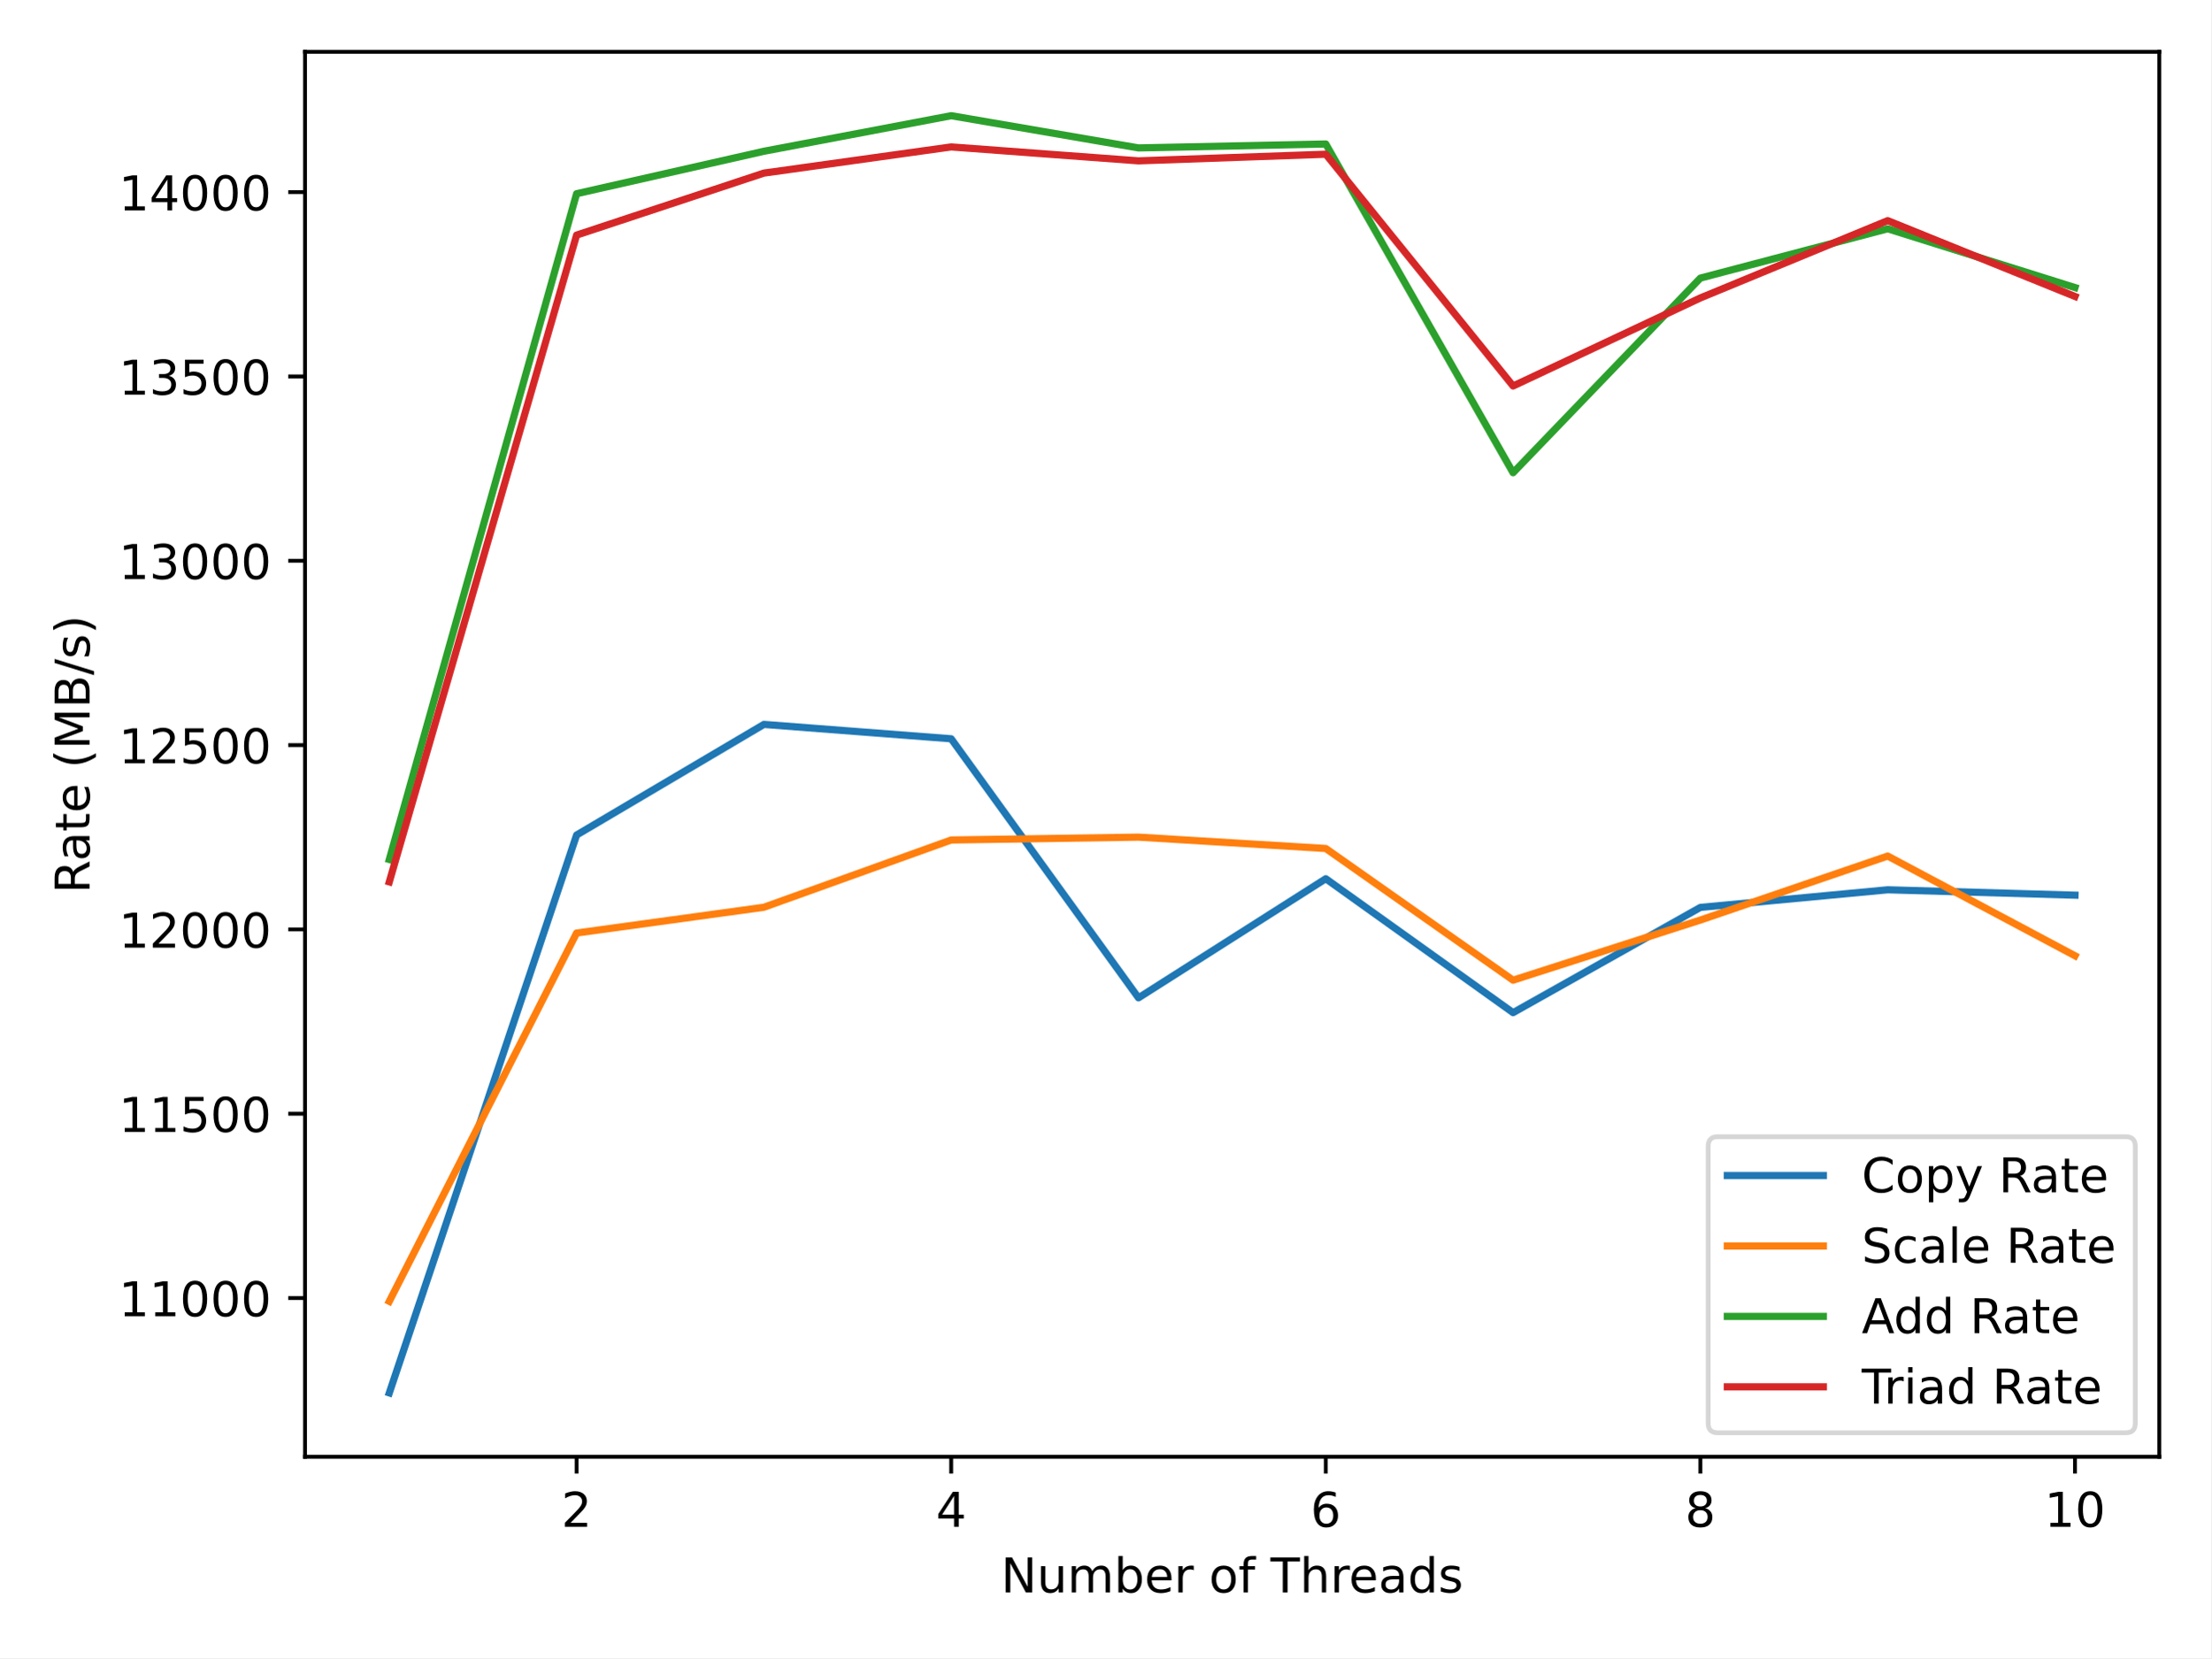
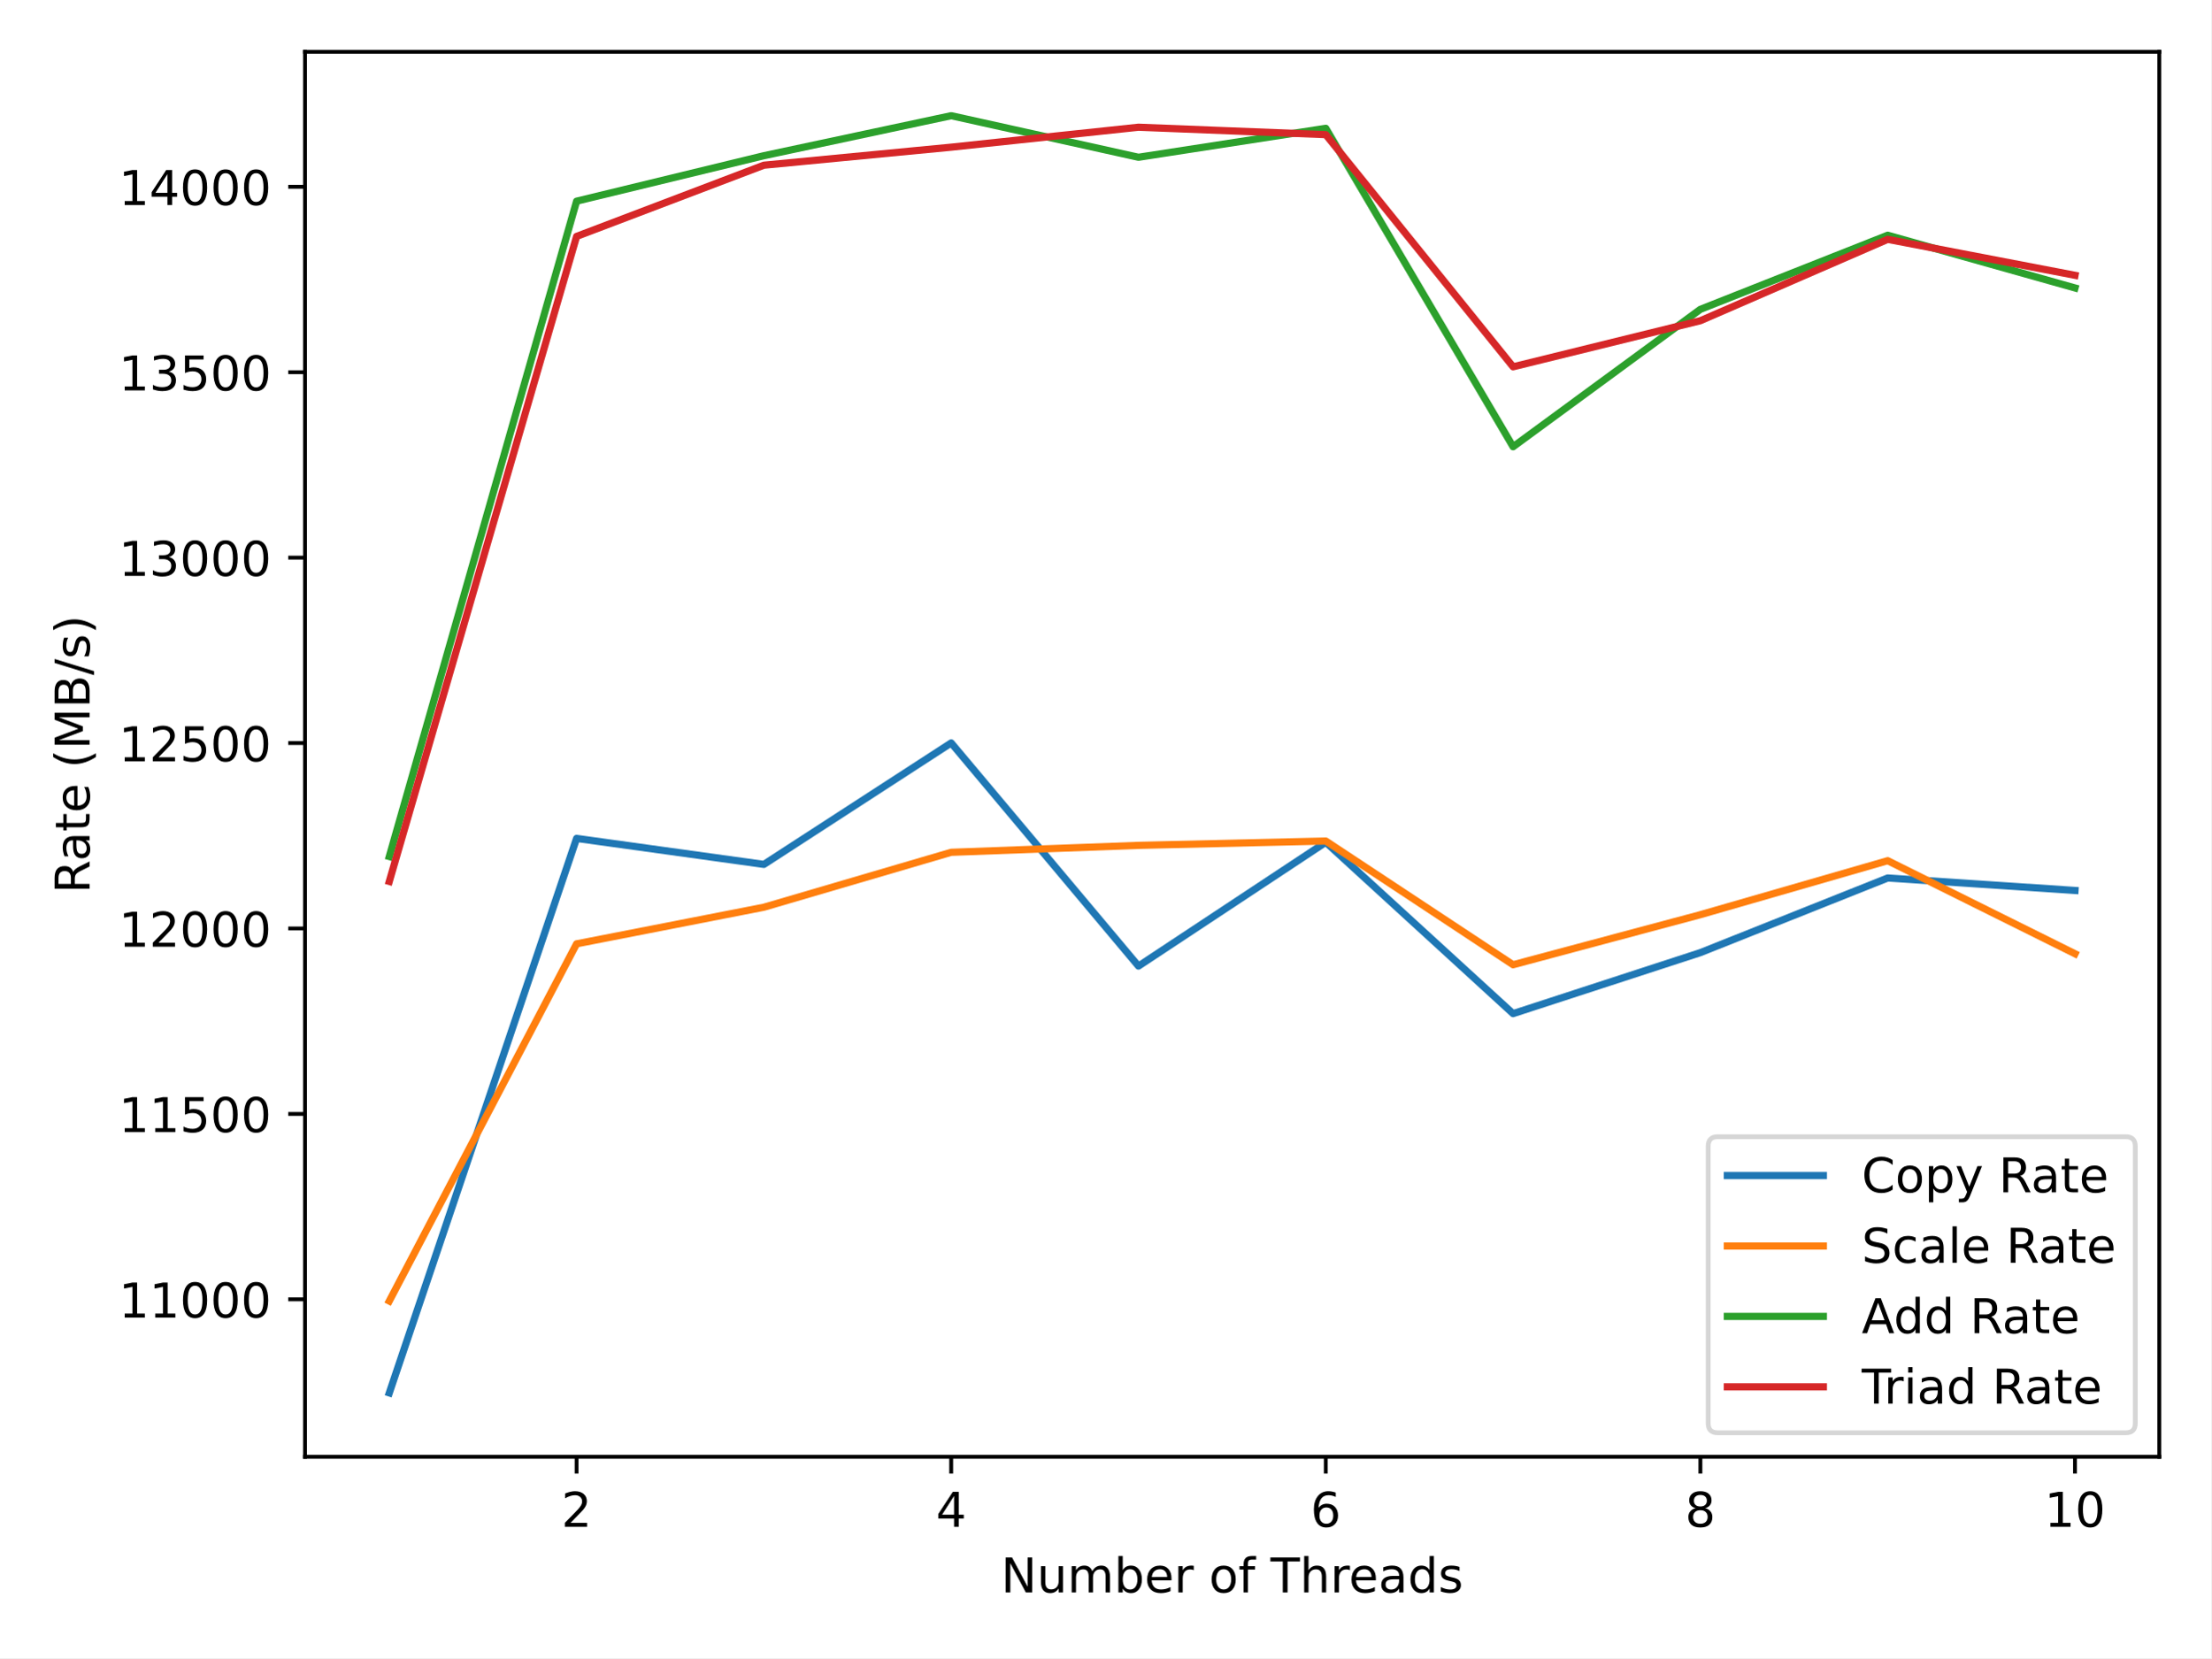
<svg xmlns="http://www.w3.org/2000/svg" xmlns:xlink="http://www.w3.org/1999/xlink" height="345.6pt" version="1.1" viewBox="0 0 460.8 345.6" width="460.8pt">
  <defs>
    <style type="text/css">*{stroke-linecap:butt;stroke-linejoin:round;}</style>
  </defs>
  <g id="figure_1">
    <g id="patch_1">
      <path d="M 0 345.6  L 460.8 345.6  L 460.8 0  L 0 0  z " style="fill:#ffffff;" />
    </g>
    <g id="axes_1">
      <g id="patch_2">
        <path d="M 63.56 303.64  L 450 303.64  L 450 10.8  L 63.56 10.8  z " style="fill:#ffffff;" />
      </g>
      <g id="matplotlib.axis_1">
        <g id="xtick_1">
          <g id="line2d_1">
            <defs>
-               <path d="M 0 0  L 0 3.5  " id="mf90e19d24d" style="stroke:#000000;stroke-width:0.8;" />
-             </defs>
-             <g>
-               <use style="stroke:#000000;stroke-width:0.8;" x="120.16" xlink:href="#mf90e19d24d" y="303.64" />
+               <path d="M 0 0  L 0 3.5  " id="m359832f06a" style="stroke:#000000;stroke-width:0.8;" />
+             </defs>
+             <g>
+               <use style="stroke:#000000;stroke-width:0.8;" x="120.16" xlink:href="#m359832f06a" y="303.64" />
            </g>
          </g>
          <g id="text_1">
            <g transform="translate(116.9785 318.2384)scale(0.1 -0.1)">
              <defs>
                <path d="M 19.188 8.297  L 53.609 8.297  L 53.609 0  L 7.328 0  L 7.328 8.297  Q 12.938 14.109 22.625 23.891  Q 32.328 33.688 34.812 36.531  Q 39.547 41.844 41.422 45.531  Q 43.312 49.219 43.312 52.781  Q 43.312 58.594 39.234 62.25  Q 35.156 65.922 28.609 65.922  Q 23.969 65.922 18.812 64.312  Q 13.672 62.703 7.812 59.422  L 7.812 69.391  Q 13.766 71.781 18.938 73  Q 24.125 74.219 28.422 74.219  Q 39.75 74.219 46.484 68.547  Q 53.219 62.891 53.219 53.422  Q 53.219 48.922 51.531 44.891  Q 49.859 40.875 45.406 35.406  Q 44.188 33.984 37.641 27.219  Q 31.109 20.453 19.188 8.297  z " id="DejaVuSans-50" />
              </defs>
              <use xlink:href="#DejaVuSans-50" />
            </g>
          </g>
        </g>
        <g id="xtick_2">
          <g id="line2d_2">
            <g>
-               <use style="stroke:#000000;stroke-width:0.8;" x="198.228" xlink:href="#mf90e19d24d" y="303.64" />
+               <use style="stroke:#000000;stroke-width:0.8;" x="198.228" xlink:href="#m359832f06a" y="303.64" />
            </g>
          </g>
          <g id="text_2">
            <g transform="translate(195.0472 318.2384)scale(0.1 -0.1)">
              <defs>
                <path d="M 37.797 64.312  L 12.891 25.391  L 37.797 25.391  z M 35.203 72.906  L 47.609 72.906  L 47.609 25.391  L 58.016 25.391  L 58.016 17.188  L 47.609 17.188  L 47.609 0  L 37.797 0  L 37.797 17.188  L 4.891 17.188  L 4.891 26.703  z " id="DejaVuSans-52" />
              </defs>
              <use xlink:href="#DejaVuSans-52" />
            </g>
          </g>
        </g>
        <g id="xtick_3">
          <g id="line2d_3">
            <g>
-               <use style="stroke:#000000;stroke-width:0.8;" x="276.297" xlink:href="#mf90e19d24d" y="303.64" />
+               <use style="stroke:#000000;stroke-width:0.8;" x="276.297" xlink:href="#m359832f06a" y="303.64" />
            </g>
          </g>
          <g id="text_3">
            <g transform="translate(273.1159 318.2384)scale(0.1 -0.1)">
              <defs>
                <path d="M 33.016 40.375  Q 26.375 40.375 22.484 35.828  Q 18.609 31.297 18.609 23.391  Q 18.609 15.531 22.484 10.953  Q 26.375 6.391 33.016 6.391  Q 39.656 6.391 43.531 10.953  Q 47.406 15.531 47.406 23.391  Q 47.406 31.297 43.531 35.828  Q 39.656 40.375 33.016 40.375  z M 52.594 71.297  L 52.594 62.312  Q 48.875 64.062 45.094 64.984  Q 41.312 65.922 37.594 65.922  Q 27.828 65.922 22.672 59.328  Q 17.531 52.734 16.797 39.406  Q 19.672 43.656 24.016 45.922  Q 28.375 48.188 33.594 48.188  Q 44.578 48.188 50.953 41.516  Q 57.328 34.859 57.328 23.391  Q 57.328 12.156 50.688 5.359  Q 44.047 -1.422 33.016 -1.422  Q 20.359 -1.422 13.672 8.266  Q 6.984 17.969 6.984 36.375  Q 6.984 53.656 15.188 63.938  Q 23.391 74.219 37.203 74.219  Q 40.922 74.219 44.703 73.484  Q 48.484 72.75 52.594 71.297  z " id="DejaVuSans-54" />
              </defs>
              <use xlink:href="#DejaVuSans-54" />
            </g>
          </g>
        </g>
        <g id="xtick_4">
          <g id="line2d_4">
            <g>
-               <use style="stroke:#000000;stroke-width:0.8;" x="354.366" xlink:href="#mf90e19d24d" y="303.64" />
+               <use style="stroke:#000000;stroke-width:0.8;" x="354.366" xlink:href="#m359832f06a" y="303.64" />
            </g>
          </g>
          <g id="text_4">
            <g transform="translate(351.1846 318.2384)scale(0.1 -0.1)">
              <defs>
                <path d="M 31.781 34.625  Q 24.75 34.625 20.719 30.859  Q 16.703 27.094 16.703 20.516  Q 16.703 13.922 20.719 10.156  Q 24.75 6.391 31.781 6.391  Q 38.812 6.391 42.859 10.172  Q 46.922 13.969 46.922 20.516  Q 46.922 27.094 42.891 30.859  Q 38.875 34.625 31.781 34.625  z M 21.922 38.812  Q 15.578 40.375 12.031 44.719  Q 8.5 49.078 8.5 55.328  Q 8.5 64.062 14.719 69.141  Q 20.953 74.219 31.781 74.219  Q 42.672 74.219 48.875 69.141  Q 55.078 64.062 55.078 55.328  Q 55.078 49.078 51.531 44.719  Q 48 40.375 41.703 38.812  Q 48.828 37.156 52.797 32.312  Q 56.781 27.484 56.781 20.516  Q 56.781 9.906 50.312 4.234  Q 43.844 -1.422 31.781 -1.422  Q 19.734 -1.422 13.25 4.234  Q 6.781 9.906 6.781 20.516  Q 6.781 27.484 10.781 32.312  Q 14.797 37.156 21.922 38.812  z M 18.312 54.391  Q 18.312 48.734 21.844 45.562  Q 25.391 42.391 31.781 42.391  Q 38.141 42.391 41.719 45.562  Q 45.312 48.734 45.312 54.391  Q 45.312 60.062 41.719 63.234  Q 38.141 66.406 31.781 66.406  Q 25.391 66.406 21.844 63.234  Q 18.312 60.062 18.312 54.391  z " id="DejaVuSans-56" />
              </defs>
              <use xlink:href="#DejaVuSans-56" />
            </g>
          </g>
        </g>
        <g id="xtick_5">
          <g id="line2d_5">
            <g>
-               <use style="stroke:#000000;stroke-width:0.8;" x="432.435" xlink:href="#mf90e19d24d" y="303.64" />
+               <use style="stroke:#000000;stroke-width:0.8;" x="432.435" xlink:href="#m359832f06a" y="303.64" />
            </g>
          </g>
          <g id="text_5">
            <g transform="translate(426.072 318.2384)scale(0.1 -0.1)">
              <defs>
                <path d="M 12.406 8.297  L 28.516 8.297  L 28.516 63.922  L 10.984 60.406  L 10.984 69.391  L 28.422 72.906  L 38.281 72.906  L 38.281 8.297  L 54.391 8.297  L 54.391 0  L 12.406 0  z " id="DejaVuSans-49" />
                <path d="M 31.781 66.406  Q 24.172 66.406 20.328 58.906  Q 16.5 51.422 16.5 36.375  Q 16.5 21.391 20.328 13.891  Q 24.172 6.391 31.781 6.391  Q 39.453 6.391 43.281 13.891  Q 47.125 21.391 47.125 36.375  Q 47.125 51.422 43.281 58.906  Q 39.453 66.406 31.781 66.406  z M 31.781 74.219  Q 44.047 74.219 50.516 64.516  Q 56.984 54.828 56.984 36.375  Q 56.984 17.969 50.516 8.266  Q 44.047 -1.422 31.781 -1.422  Q 19.531 -1.422 13.062 8.266  Q 6.594 17.969 6.594 36.375  Q 6.594 54.828 13.062 64.516  Q 19.531 74.219 31.781 74.219  z " id="DejaVuSans-48" />
              </defs>
              <use xlink:href="#DejaVuSans-49" />
              <use x="63.623" xlink:href="#DejaVuSans-48" />
            </g>
          </g>
        </g>
        <g id="text_6">
          <g transform="translate(208.6113 331.9166)scale(0.1 -0.1)">
            <defs>
              <path d="M 9.812 72.906  L 23.094 72.906  L 55.422 11.922  L 55.422 72.906  L 64.984 72.906  L 64.984 0  L 51.703 0  L 19.391 60.984  L 19.391 0  L 9.812 0  z " id="DejaVuSans-78" />
              <path d="M 8.5 21.578  L 8.5 54.688  L 17.484 54.688  L 17.484 21.922  Q 17.484 14.156 20.5 10.266  Q 23.531 6.391 29.594 6.391  Q 36.859 6.391 41.078 11.031  Q 45.312 15.672 45.312 23.688  L 45.312 54.688  L 54.297 54.688  L 54.297 0  L 45.312 0  L 45.312 8.406  Q 42.047 3.422 37.719 1  Q 33.406 -1.422 27.688 -1.422  Q 18.266 -1.422 13.375 4.438  Q 8.5 10.297 8.5 21.578  z M 31.109 56  z " id="DejaVuSans-117" />
              <path d="M 52 44.188  Q 55.375 50.25 60.062 53.125  Q 64.75 56 71.094 56  Q 79.641 56 84.281 50.016  Q 88.922 44.047 88.922 33.016  L 88.922 0  L 79.891 0  L 79.891 32.719  Q 79.891 40.578 77.094 44.375  Q 74.312 48.188 68.609 48.188  Q 61.625 48.188 57.562 43.547  Q 53.516 38.922 53.516 30.906  L 53.516 0  L 44.484 0  L 44.484 32.719  Q 44.484 40.625 41.703 44.406  Q 38.922 48.188 33.109 48.188  Q 26.219 48.188 22.156 43.531  Q 18.109 38.875 18.109 30.906  L 18.109 0  L 9.078 0  L 9.078 54.688  L 18.109 54.688  L 18.109 46.188  Q 21.188 51.219 25.484 53.609  Q 29.781 56 35.688 56  Q 41.656 56 45.828 52.969  Q 50 49.953 52 44.188  z " id="DejaVuSans-109" />
              <path d="M 48.688 27.297  Q 48.688 37.203 44.609 42.844  Q 40.531 48.484 33.406 48.484  Q 26.266 48.484 22.188 42.844  Q 18.109 37.203 18.109 27.297  Q 18.109 17.391 22.188 11.75  Q 26.266 6.109 33.406 6.109  Q 40.531 6.109 44.609 11.75  Q 48.688 17.391 48.688 27.297  z M 18.109 46.391  Q 20.953 51.266 25.266 53.625  Q 29.594 56 35.594 56  Q 45.562 56 51.781 48.094  Q 58.016 40.188 58.016 27.297  Q 58.016 14.406 51.781 6.484  Q 45.562 -1.422 35.594 -1.422  Q 29.594 -1.422 25.266 0.953  Q 20.953 3.328 18.109 8.203  L 18.109 0  L 9.078 0  L 9.078 75.984  L 18.109 75.984  z " id="DejaVuSans-98" />
              <path d="M 56.203 29.594  L 56.203 25.203  L 14.891 25.203  Q 15.484 15.922 20.484 11.062  Q 25.484 6.203 34.422 6.203  Q 39.594 6.203 44.453 7.469  Q 49.312 8.734 54.109 11.281  L 54.109 2.781  Q 49.266 0.734 44.188 -0.344  Q 39.109 -1.422 33.891 -1.422  Q 20.797 -1.422 13.156 6.188  Q 5.516 13.812 5.516 26.812  Q 5.516 40.234 12.766 48.109  Q 20.016 56 32.328 56  Q 43.359 56 49.781 48.891  Q 56.203 41.797 56.203 29.594  z M 47.219 32.234  Q 47.125 39.594 43.094 43.984  Q 39.062 48.391 32.422 48.391  Q 24.906 48.391 20.391 44.141  Q 15.875 39.891 15.188 32.172  z " id="DejaVuSans-101" />
              <path d="M 41.109 46.297  Q 39.594 47.172 37.812 47.578  Q 36.031 48 33.891 48  Q 26.266 48 22.188 43.047  Q 18.109 38.094 18.109 28.812  L 18.109 0  L 9.078 0  L 9.078 54.688  L 18.109 54.688  L 18.109 46.188  Q 20.953 51.172 25.484 53.578  Q 30.031 56 36.531 56  Q 37.453 56 38.578 55.875  Q 39.703 55.766 41.062 55.516  z " id="DejaVuSans-114" />
              <path id="DejaVuSans-32" />
              <path d="M 30.609 48.391  Q 23.391 48.391 19.188 42.75  Q 14.984 37.109 14.984 27.297  Q 14.984 17.484 19.156 11.844  Q 23.344 6.203 30.609 6.203  Q 37.797 6.203 41.984 11.859  Q 46.188 17.531 46.188 27.297  Q 46.188 37.016 41.984 42.703  Q 37.797 48.391 30.609 48.391  z M 30.609 56  Q 42.328 56 49.016 48.375  Q 55.719 40.766 55.719 27.297  Q 55.719 13.875 49.016 6.219  Q 42.328 -1.422 30.609 -1.422  Q 18.844 -1.422 12.172 6.219  Q 5.516 13.875 5.516 27.297  Q 5.516 40.766 12.172 48.375  Q 18.844 56 30.609 56  z " id="DejaVuSans-111" />
              <path d="M 37.109 75.984  L 37.109 68.5  L 28.516 68.5  Q 23.688 68.5 21.797 66.547  Q 19.922 64.594 19.922 59.516  L 19.922 54.688  L 34.719 54.688  L 34.719 47.703  L 19.922 47.703  L 19.922 0  L 10.891 0  L 10.891 47.703  L 2.297 47.703  L 2.297 54.688  L 10.891 54.688  L 10.891 58.5  Q 10.891 67.625 15.141 71.797  Q 19.391 75.984 28.609 75.984  z " id="DejaVuSans-102" />
              <path d="M -0.297 72.906  L 61.375 72.906  L 61.375 64.594  L 35.5 64.594  L 35.5 0  L 25.594 0  L 25.594 64.594  L -0.297 64.594  z " id="DejaVuSans-84" />
              <path d="M 54.891 33.016  L 54.891 0  L 45.906 0  L 45.906 32.719  Q 45.906 40.484 42.875 44.328  Q 39.844 48.188 33.797 48.188  Q 26.516 48.188 22.312 43.547  Q 18.109 38.922 18.109 30.906  L 18.109 0  L 9.078 0  L 9.078 75.984  L 18.109 75.984  L 18.109 46.188  Q 21.344 51.125 25.703 53.562  Q 30.078 56 35.797 56  Q 45.219 56 50.047 50.172  Q 54.891 44.344 54.891 33.016  z " id="DejaVuSans-104" />
              <path d="M 34.281 27.484  Q 23.391 27.484 19.188 25  Q 14.984 22.516 14.984 16.5  Q 14.984 11.719 18.141 8.906  Q 21.297 6.109 26.703 6.109  Q 34.188 6.109 38.703 11.406  Q 43.219 16.703 43.219 25.484  L 43.219 27.484  z M 52.203 31.203  L 52.203 0  L 43.219 0  L 43.219 8.297  Q 40.141 3.328 35.547 0.953  Q 30.953 -1.422 24.312 -1.422  Q 15.922 -1.422 10.953 3.297  Q 6 8.016 6 15.922  Q 6 25.141 12.172 29.828  Q 18.359 34.516 30.609 34.516  L 43.219 34.516  L 43.219 35.406  Q 43.219 41.609 39.141 45  Q 35.062 48.391 27.688 48.391  Q 23 48.391 18.547 47.266  Q 14.109 46.141 10.016 43.891  L 10.016 52.203  Q 14.938 54.109 19.578 55.047  Q 24.219 56 28.609 56  Q 40.484 56 46.344 49.844  Q 52.203 43.703 52.203 31.203  z " id="DejaVuSans-97" />
              <path d="M 45.406 46.391  L 45.406 75.984  L 54.391 75.984  L 54.391 0  L 45.406 0  L 45.406 8.203  Q 42.578 3.328 38.25 0.953  Q 33.938 -1.422 27.875 -1.422  Q 17.969 -1.422 11.734 6.484  Q 5.516 14.406 5.516 27.297  Q 5.516 40.188 11.734 48.094  Q 17.969 56 27.875 56  Q 33.938 56 38.25 53.625  Q 42.578 51.266 45.406 46.391  z M 14.797 27.297  Q 14.797 17.391 18.875 11.75  Q 22.953 6.109 30.078 6.109  Q 37.203 6.109 41.297 11.75  Q 45.406 17.391 45.406 27.297  Q 45.406 37.203 41.297 42.844  Q 37.203 48.484 30.078 48.484  Q 22.953 48.484 18.875 42.844  Q 14.797 37.203 14.797 27.297  z " id="DejaVuSans-100" />
              <path d="M 44.281 53.078  L 44.281 44.578  Q 40.484 46.531 36.375 47.5  Q 32.281 48.484 27.875 48.484  Q 21.188 48.484 17.844 46.438  Q 14.5 44.391 14.5 40.281  Q 14.5 37.156 16.891 35.375  Q 19.281 33.594 26.516 31.984  L 29.594 31.297  Q 39.156 29.25 43.188 25.516  Q 47.219 21.781 47.219 15.094  Q 47.219 7.469 41.188 3.016  Q 35.156 -1.422 24.609 -1.422  Q 20.219 -1.422 15.453 -0.562  Q 10.688 0.297 5.422 2  L 5.422 11.281  Q 10.406 8.688 15.234 7.391  Q 20.062 6.109 24.812 6.109  Q 31.156 6.109 34.562 8.281  Q 37.984 10.453 37.984 14.406  Q 37.984 18.062 35.516 20.016  Q 33.062 21.969 24.703 23.781  L 21.578 24.516  Q 13.234 26.266 9.516 29.906  Q 5.812 33.547 5.812 39.891  Q 5.812 47.609 11.281 51.797  Q 16.75 56 26.812 56  Q 31.781 56 36.172 55.266  Q 40.578 54.547 44.281 53.078  z " id="DejaVuSans-115" />
            </defs>
            <use xlink:href="#DejaVuSans-78" />
            <use x="74.805" xlink:href="#DejaVuSans-117" />
            <use x="138.184" xlink:href="#DejaVuSans-109" />
            <use x="235.596" xlink:href="#DejaVuSans-98" />
            <use x="299.072" xlink:href="#DejaVuSans-101" />
            <use x="360.596" xlink:href="#DejaVuSans-114" />
            <use x="401.709" xlink:href="#DejaVuSans-32" />
            <use x="433.496" xlink:href="#DejaVuSans-111" />
            <use x="494.678" xlink:href="#DejaVuSans-102" />
            <use x="529.883" xlink:href="#DejaVuSans-32" />
            <use x="561.67" xlink:href="#DejaVuSans-84" />
            <use x="622.754" xlink:href="#DejaVuSans-104" />
            <use x="686.133" xlink:href="#DejaVuSans-114" />
            <use x="724.996" xlink:href="#DejaVuSans-101" />
            <use x="786.52" xlink:href="#DejaVuSans-97" />
            <use x="847.799" xlink:href="#DejaVuSans-100" />
            <use x="911.275" xlink:href="#DejaVuSans-115" />
          </g>
        </g>
      </g>
      <g id="matplotlib.axis_2">
        <g id="ytick_1">
          <g id="line2d_6">
            <defs>
-               <path d="M 0 0  L -3.5 0  " id="mf10ac92798" style="stroke:#000000;stroke-width:0.8;" />
-             </defs>
-             <g>
-               <use style="stroke:#000000;stroke-width:0.8;" x="63.56" xlink:href="#mf10ac92798" y="270.558" />
+               <path d="M 0 0  L -3.5 0  " id="mac5647b271" style="stroke:#000000;stroke-width:0.8;" />
+             </defs>
+             <g>
+               <use style="stroke:#000000;stroke-width:0.8;" x="63.56" xlink:href="#mac5647b271" y="270.819" />
            </g>
          </g>
          <g id="text_7">
-             <g transform="translate(24.7475 274.3575)scale(0.1 -0.1)">
+             <g transform="translate(24.7475 274.6186)scale(0.1 -0.1)">
              <use xlink:href="#DejaVuSans-49" />
              <use x="63.623" xlink:href="#DejaVuSans-49" />
              <use x="127.246" xlink:href="#DejaVuSans-48" />
              <use x="190.869" xlink:href="#DejaVuSans-48" />
              <use x="254.492" xlink:href="#DejaVuSans-48" />
            </g>
          </g>
        </g>
        <g id="ytick_2">
          <g id="line2d_7">
            <g>
-               <use style="stroke:#000000;stroke-width:0.8;" x="63.56" xlink:href="#mf10ac92798" y="232.139" />
+               <use style="stroke:#000000;stroke-width:0.8;" x="63.56" xlink:href="#mac5647b271" y="232.171" />
            </g>
          </g>
          <g id="text_8">
-             <g transform="translate(24.7475 235.9377)scale(0.1 -0.1)">
+             <g transform="translate(24.7475 235.9701)scale(0.1 -0.1)">
              <defs>
                <path d="M 10.797 72.906  L 49.516 72.906  L 49.516 64.594  L 19.828 64.594  L 19.828 46.734  Q 21.969 47.469 24.109 47.828  Q 26.266 48.188 28.422 48.188  Q 40.625 48.188 47.75 41.5  Q 54.891 34.812 54.891 23.391  Q 54.891 11.625 47.562 5.094  Q 40.234 -1.422 26.906 -1.422  Q 22.312 -1.422 17.547 -0.641  Q 12.797 0.141 7.719 1.703  L 7.719 11.625  Q 12.109 9.234 16.797 8.062  Q 21.484 6.891 26.703 6.891  Q 35.156 6.891 40.078 11.328  Q 45.016 15.766 45.016 23.391  Q 45.016 31 40.078 35.438  Q 35.156 39.891 26.703 39.891  Q 22.75 39.891 18.812 39.016  Q 14.891 38.141 10.797 36.281  z " id="DejaVuSans-53" />
              </defs>
              <use xlink:href="#DejaVuSans-49" />
              <use x="63.623" xlink:href="#DejaVuSans-49" />
              <use x="127.246" xlink:href="#DejaVuSans-53" />
              <use x="190.869" xlink:href="#DejaVuSans-48" />
              <use x="254.492" xlink:href="#DejaVuSans-48" />
            </g>
          </g>
        </g>
        <g id="ytick_3">
          <g id="line2d_8">
            <g>
-               <use style="stroke:#000000;stroke-width:0.8;" x="63.56" xlink:href="#mf10ac92798" y="193.719" />
+               <use style="stroke:#000000;stroke-width:0.8;" x="63.56" xlink:href="#mac5647b271" y="193.522" />
            </g>
          </g>
          <g id="text_9">
-             <g transform="translate(24.7475 197.518)scale(0.1 -0.1)">
+             <g transform="translate(24.7475 197.3217)scale(0.1 -0.1)">
              <use xlink:href="#DejaVuSans-49" />
              <use x="63.623" xlink:href="#DejaVuSans-50" />
              <use x="127.246" xlink:href="#DejaVuSans-48" />
              <use x="190.869" xlink:href="#DejaVuSans-48" />
              <use x="254.492" xlink:href="#DejaVuSans-48" />
            </g>
          </g>
        </g>
        <g id="ytick_4">
          <g id="line2d_9">
            <g>
-               <use style="stroke:#000000;stroke-width:0.8;" x="63.56" xlink:href="#mf10ac92798" y="155.299" />
+               <use style="stroke:#000000;stroke-width:0.8;" x="63.56" xlink:href="#mac5647b271" y="154.874" />
            </g>
          </g>
          <g id="text_10">
-             <g transform="translate(24.7475 159.0982)scale(0.1 -0.1)">
+             <g transform="translate(24.7475 158.6733)scale(0.1 -0.1)">
              <use xlink:href="#DejaVuSans-49" />
              <use x="63.623" xlink:href="#DejaVuSans-50" />
              <use x="127.246" xlink:href="#DejaVuSans-53" />
              <use x="190.869" xlink:href="#DejaVuSans-48" />
              <use x="254.492" xlink:href="#DejaVuSans-48" />
            </g>
          </g>
        </g>
        <g id="ytick_5">
          <g id="line2d_10">
            <g>
-               <use style="stroke:#000000;stroke-width:0.8;" x="63.56" xlink:href="#mf10ac92798" y="116.879" />
+               <use style="stroke:#000000;stroke-width:0.8;" x="63.56" xlink:href="#mac5647b271" y="116.226" />
            </g>
          </g>
          <g id="text_11">
-             <g transform="translate(24.7475 120.6785)scale(0.1 -0.1)">
+             <g transform="translate(24.7475 120.0248)scale(0.1 -0.1)">
              <defs>
                <path d="M 40.578 39.312  Q 47.656 37.797 51.625 33  Q 55.609 28.219 55.609 21.188  Q 55.609 10.406 48.188 4.484  Q 40.766 -1.422 27.094 -1.422  Q 22.516 -1.422 17.656 -0.516  Q 12.797 0.391 7.625 2.203  L 7.625 11.719  Q 11.719 9.328 16.594 8.109  Q 21.484 6.891 26.812 6.891  Q 36.078 6.891 40.938 10.547  Q 45.797 14.203 45.797 21.188  Q 45.797 27.641 41.281 31.266  Q 36.766 34.906 28.719 34.906  L 20.219 34.906  L 20.219 43.016  L 29.109 43.016  Q 36.375 43.016 40.234 45.922  Q 44.094 48.828 44.094 54.297  Q 44.094 59.906 40.109 62.906  Q 36.141 65.922 28.719 65.922  Q 24.656 65.922 20.016 65.031  Q 15.375 64.156 9.812 62.312  L 9.812 71.094  Q 15.438 72.656 20.344 73.438  Q 25.25 74.219 29.594 74.219  Q 40.828 74.219 47.359 69.109  Q 53.906 64.016 53.906 55.328  Q 53.906 49.266 50.438 45.094  Q 46.969 40.922 40.578 39.312  z " id="DejaVuSans-51" />
              </defs>
              <use xlink:href="#DejaVuSans-49" />
              <use x="63.623" xlink:href="#DejaVuSans-51" />
              <use x="127.246" xlink:href="#DejaVuSans-48" />
              <use x="190.869" xlink:href="#DejaVuSans-48" />
              <use x="254.492" xlink:href="#DejaVuSans-48" />
            </g>
          </g>
        </g>
        <g id="ytick_6">
          <g id="line2d_11">
            <g>
-               <use style="stroke:#000000;stroke-width:0.8;" x="63.56" xlink:href="#mf10ac92798" y="78.459" />
+               <use style="stroke:#000000;stroke-width:0.8;" x="63.56" xlink:href="#mac5647b271" y="77.577" />
            </g>
          </g>
          <g id="text_12">
-             <g transform="translate(24.7475 82.25872)scale(0.1 -0.1)">
+             <g transform="translate(24.7475 81.37638)scale(0.1 -0.1)">
              <use xlink:href="#DejaVuSans-49" />
              <use x="63.623" xlink:href="#DejaVuSans-51" />
              <use x="127.246" xlink:href="#DejaVuSans-53" />
              <use x="190.869" xlink:href="#DejaVuSans-48" />
              <use x="254.492" xlink:href="#DejaVuSans-48" />
            </g>
          </g>
        </g>
        <g id="ytick_7">
          <g id="line2d_12">
            <g>
-               <use style="stroke:#000000;stroke-width:0.8;" x="63.56" xlink:href="#mf10ac92798" y="40.04" />
+               <use style="stroke:#000000;stroke-width:0.8;" x="63.56" xlink:href="#mac5647b271" y="38.929" />
            </g>
          </g>
          <g id="text_13">
-             <g transform="translate(24.7475 43.83896)scale(0.1 -0.1)">
+             <g transform="translate(24.7475 42.72794)scale(0.1 -0.1)">
              <use xlink:href="#DejaVuSans-49" />
              <use x="63.623" xlink:href="#DejaVuSans-52" />
              <use x="127.246" xlink:href="#DejaVuSans-48" />
              <use x="190.869" xlink:href="#DejaVuSans-48" />
              <use x="254.492" xlink:href="#DejaVuSans-48" />
            </g>
          </g>
        </g>
        <g id="text_14">
          <g transform="translate(18.66781 186.2067)rotate(-90)scale(0.1 -0.1)">
            <defs>
              <path d="M 44.391 34.188  Q 47.562 33.109 50.562 29.594  Q 53.562 26.078 56.594 19.922  L 66.609 0  L 56 0  L 46.688 18.703  Q 43.062 26.031 39.672 28.422  Q 36.281 30.812 30.422 30.812  L 19.672 30.812  L 19.672 0  L 9.812 0  L 9.812 72.906  L 32.078 72.906  Q 44.578 72.906 50.734 67.672  Q 56.891 62.453 56.891 51.906  Q 56.891 45.016 53.688 40.469  Q 50.484 35.938 44.391 34.188  z M 19.672 64.797  L 19.672 38.922  L 32.078 38.922  Q 39.203 38.922 42.844 42.219  Q 46.484 45.516 46.484 51.906  Q 46.484 58.297 42.844 61.547  Q 39.203 64.797 32.078 64.797  z " id="DejaVuSans-82" />
              <path d="M 18.312 70.219  L 18.312 54.688  L 36.812 54.688  L 36.812 47.703  L 18.312 47.703  L 18.312 18.016  Q 18.312 11.328 20.141 9.422  Q 21.969 7.516 27.594 7.516  L 36.812 7.516  L 36.812 0  L 27.594 0  Q 17.188 0 13.234 3.875  Q 9.281 7.766 9.281 18.016  L 9.281 47.703  L 2.688 47.703  L 2.688 54.688  L 9.281 54.688  L 9.281 70.219  z " id="DejaVuSans-116" />
              <path d="M 31 75.875  Q 24.469 64.656 21.281 53.656  Q 18.109 42.672 18.109 31.391  Q 18.109 20.125 21.312 9.062  Q 24.516 -2 31 -13.188  L 23.188 -13.188  Q 15.875 -1.703 12.234 9.375  Q 8.594 20.453 8.594 31.391  Q 8.594 42.281 12.203 53.312  Q 15.828 64.359 23.188 75.875  z " id="DejaVuSans-40" />
              <path d="M 9.812 72.906  L 24.516 72.906  L 43.109 23.297  L 61.812 72.906  L 76.516 72.906  L 76.516 0  L 66.891 0  L 66.891 64.016  L 48.094 14.016  L 38.188 14.016  L 19.391 64.016  L 19.391 0  L 9.812 0  z " id="DejaVuSans-77" />
              <path d="M 19.672 34.812  L 19.672 8.109  L 35.5 8.109  Q 43.453 8.109 47.281 11.406  Q 51.125 14.703 51.125 21.484  Q 51.125 28.328 47.281 31.562  Q 43.453 34.812 35.5 34.812  z M 19.672 64.797  L 19.672 42.828  L 34.281 42.828  Q 41.5 42.828 45.031 45.531  Q 48.578 48.25 48.578 53.812  Q 48.578 59.328 45.031 62.062  Q 41.5 64.797 34.281 64.797  z M 9.812 72.906  L 35.016 72.906  Q 46.297 72.906 52.391 68.219  Q 58.5 63.531 58.5 54.891  Q 58.5 48.188 55.375 44.234  Q 52.25 40.281 46.188 39.312  Q 53.469 37.75 57.5 32.781  Q 61.531 27.828 61.531 20.406  Q 61.531 10.641 54.891 5.312  Q 48.25 0 35.984 0  L 9.812 0  z " id="DejaVuSans-66" />
              <path d="M 25.391 72.906  L 33.688 72.906  L 8.297 -9.281  L 0 -9.281  z " id="DejaVuSans-47" />
              <path d="M 8.016 75.875  L 15.828 75.875  Q 23.141 64.359 26.781 53.312  Q 30.422 42.281 30.422 31.391  Q 30.422 20.453 26.781 9.375  Q 23.141 -1.703 15.828 -13.188  L 8.016 -13.188  Q 14.5 -2 17.703 9.062  Q 20.906 20.125 20.906 31.391  Q 20.906 42.672 17.703 53.656  Q 14.5 64.656 8.016 75.875  z " id="DejaVuSans-41" />
            </defs>
            <use xlink:href="#DejaVuSans-82" />
            <use x="67.232" xlink:href="#DejaVuSans-97" />
            <use x="128.512" xlink:href="#DejaVuSans-116" />
            <use x="167.721" xlink:href="#DejaVuSans-101" />
            <use x="229.244" xlink:href="#DejaVuSans-32" />
            <use x="261.031" xlink:href="#DejaVuSans-40" />
            <use x="300.045" xlink:href="#DejaVuSans-77" />
            <use x="386.324" xlink:href="#DejaVuSans-66" />
            <use x="454.928" xlink:href="#DejaVuSans-47" />
            <use x="488.619" xlink:href="#DejaVuSans-115" />
            <use x="540.719" xlink:href="#DejaVuSans-41" />
          </g>
        </g>
      </g>
      <g id="line2d_13">
-         <path clip-path="url(#p27b4711a38)" d="M 81.125 290.329  L 120.16 174.048  L 159.194 150.988  L 198.228 153.985  L 237.263 207.98  L 276.297 183.153  L 315.332 211.069  L 354.366 189.131  L 393.4 185.459  L 432.435 186.58  " style="fill:none;stroke:#1f77b4;stroke-linecap:square;stroke-width:1.5;" />
+         <path clip-path="url(#p8f9f533a14)" d="M 81.125 290.329  L 120.16 174.747  L 159.194 180.166  L 198.228 154.851  L 237.263 201.36  L 276.297 175.551  L 315.332 211.27  L 354.366 198.555  L 393.4 183.002  L 432.435 185.6  " style="fill:none;stroke:#1f77b4;stroke-linecap:square;stroke-width:1.5;" />
      </g>
      <g id="line2d_14">
-         <path clip-path="url(#p27b4711a38)" d="M 81.125 271.242  L 120.16 194.472  L 159.194 189.101  L 198.228 175.078  L 237.263 174.486  L 276.297 176.852  L 315.332 204.3  L 354.366 191.767  L 393.4 178.428  L 432.435 199.213  " style="fill:none;stroke:#ff7f0e;stroke-linecap:square;stroke-width:1.5;" />
+         <path clip-path="url(#p8f9f533a14)" d="M 81.125 271.175  L 120.16 196.723  L 159.194 189.093  L 198.228 177.646  L 237.263 176.2  L 276.297 175.296  L 315.332 201.082  L 354.366 190.647  L 393.4 179.393  L 432.435 198.794  " style="fill:none;stroke:#ff7f0e;stroke-linecap:square;stroke-width:1.5;" />
      </g>
      <g id="line2d_15">
-         <path clip-path="url(#p27b4711a38)" d="M 81.125 179.15  L 120.16 40.37  L 159.194 31.526  L 198.228 24.111  L 237.263 30.827  L 276.297 30.012  L 315.332 98.53  L 354.366 57.959  L 393.4 47.678  L 432.435 59.933  " style="fill:none;stroke:#2ca02c;stroke-linecap:square;stroke-width:1.5;" />
+         <path clip-path="url(#p8f9f533a14)" d="M 81.125 178.527  L 120.16 41.928  L 159.194 32.451  L 198.228 24.111  L 237.263 32.776  L 276.297 26.739  L 315.332 93.114  L 354.366 64.468  L 393.4 49.024  L 432.435 60.015  " style="fill:none;stroke:#2ca02c;stroke-linecap:square;stroke-width:1.5;" />
      </g>
      <g id="line2d_16">
-         <path clip-path="url(#p27b4711a38)" d="M 81.125 183.814  L 120.16 48.999  L 159.194 36.075  L 198.228 30.619  L 237.263 33.524  L 276.297 32.141  L 315.332 80.45  L 354.366 62.093  L 393.4 45.979  L 432.435 61.785  " style="fill:none;stroke:#d62728;stroke-linecap:square;stroke-width:1.5;" />
+         <path clip-path="url(#p8f9f533a14)" d="M 81.125 183.721  L 120.16 49.271  L 159.194 34.43  L 198.228 30.673  L 237.263 26.515  L 276.297 28.061  L 315.332 76.449  L 354.366 66.841  L 393.4 49.882  L 432.435 57.379  " style="fill:none;stroke:#d62728;stroke-linecap:square;stroke-width:1.5;" />
      </g>
      <g id="patch_3">
        <path d="M 63.56 303.64  L 63.56 10.8  " style="fill:none;stroke:#000000;stroke-linecap:square;stroke-linejoin:miter;stroke-width:0.8;" />
      </g>
      <g id="patch_4">
        <path d="M 450 303.64  L 450 10.8  " style="fill:none;stroke:#000000;stroke-linecap:square;stroke-linejoin:miter;stroke-width:0.8;" />
      </g>
      <g id="patch_5">
        <path d="M 63.56 303.64  L 450 303.64  " style="fill:none;stroke:#000000;stroke-linecap:square;stroke-linejoin:miter;stroke-width:0.8;" />
      </g>
      <g id="patch_6">
        <path d="M 63.56 10.8  L 450 10.8  " style="fill:none;stroke:#000000;stroke-linecap:square;stroke-linejoin:miter;stroke-width:0.8;" />
      </g>
      <g id="legend_1">
        <g id="patch_7">
          <path d="M 357.991 298.64  L 443 298.64  Q 445 298.64 445 296.64  L 445 238.928  Q 445 236.928 443 236.928  L 357.991 236.928  Q 355.991 236.928 355.991 238.928  L 355.991 296.64  Q 355.991 298.64 357.991 298.64  z " style="fill:#ffffff;opacity:0.8;stroke:#cccccc;stroke-linejoin:miter;" />
        </g>
        <g id="line2d_17">
          <path d="M 359.991 245.026  L 379.991 245.026  " style="fill:none;stroke:#1f77b4;stroke-linecap:square;stroke-width:1.5;" />
        </g>
        <g id="line2d_18" />
        <g id="text_15">
          <g transform="translate(387.9906 248.5259)scale(0.1 -0.1)">
            <defs>
              <path d="M 64.406 67.281  L 64.406 56.891  Q 59.422 61.531 53.781 63.812  Q 48.141 66.109 41.797 66.109  Q 29.297 66.109 22.656 58.469  Q 16.016 50.828 16.016 36.375  Q 16.016 21.969 22.656 14.328  Q 29.297 6.688 41.797 6.688  Q 48.141 6.688 53.781 8.984  Q 59.422 11.281 64.406 15.922  L 64.406 5.609  Q 59.234 2.094 53.438 0.328  Q 47.656 -1.422 41.219 -1.422  Q 24.656 -1.422 15.125 8.703  Q 5.609 18.844 5.609 36.375  Q 5.609 53.953 15.125 64.078  Q 24.656 74.219 41.219 74.219  Q 47.75 74.219 53.531 72.484  Q 59.328 70.75 64.406 67.281  z " id="DejaVuSans-67" />
              <path d="M 18.109 8.203  L 18.109 -20.797  L 9.078 -20.797  L 9.078 54.688  L 18.109 54.688  L 18.109 46.391  Q 20.953 51.266 25.266 53.625  Q 29.594 56 35.594 56  Q 45.562 56 51.781 48.094  Q 58.016 40.188 58.016 27.297  Q 58.016 14.406 51.781 6.484  Q 45.562 -1.422 35.594 -1.422  Q 29.594 -1.422 25.266 0.953  Q 20.953 3.328 18.109 8.203  z M 48.688 27.297  Q 48.688 37.203 44.609 42.844  Q 40.531 48.484 33.406 48.484  Q 26.266 48.484 22.188 42.844  Q 18.109 37.203 18.109 27.297  Q 18.109 17.391 22.188 11.75  Q 26.266 6.109 33.406 6.109  Q 40.531 6.109 44.609 11.75  Q 48.688 17.391 48.688 27.297  z " id="DejaVuSans-112" />
              <path d="M 32.172 -5.078  Q 28.375 -14.844 24.75 -17.812  Q 21.141 -20.797 15.094 -20.797  L 7.906 -20.797  L 7.906 -13.281  L 13.188 -13.281  Q 16.891 -13.281 18.938 -11.516  Q 21 -9.766 23.484 -3.219  L 25.094 0.875  L 2.984 54.688  L 12.5 54.688  L 29.594 11.922  L 46.688 54.688  L 56.203 54.688  z " id="DejaVuSans-121" />
            </defs>
            <use xlink:href="#DejaVuSans-67" />
            <use x="69.824" xlink:href="#DejaVuSans-111" />
            <use x="131.006" xlink:href="#DejaVuSans-112" />
            <use x="194.482" xlink:href="#DejaVuSans-121" />
            <use x="253.662" xlink:href="#DejaVuSans-32" />
            <use x="285.449" xlink:href="#DejaVuSans-82" />
            <use x="352.682" xlink:href="#DejaVuSans-97" />
            <use x="413.961" xlink:href="#DejaVuSans-116" />
            <use x="453.17" xlink:href="#DejaVuSans-101" />
          </g>
        </g>
        <g id="line2d_19">
          <path d="M 359.991 259.704  L 379.991 259.704  " style="fill:none;stroke:#ff7f0e;stroke-linecap:square;stroke-width:1.5;" />
        </g>
        <g id="line2d_20" />
        <g id="text_16">
          <g transform="translate(387.9906 263.2041)scale(0.1 -0.1)">
            <defs>
              <path d="M 53.516 70.516  L 53.516 60.891  Q 47.906 63.578 42.922 64.891  Q 37.938 66.219 33.297 66.219  Q 25.25 66.219 20.875 63.094  Q 16.5 59.969 16.5 54.203  Q 16.5 49.359 19.406 46.891  Q 22.312 44.438 30.422 42.922  L 36.375 41.703  Q 47.406 39.594 52.656 34.297  Q 57.906 29 57.906 20.125  Q 57.906 9.516 50.797 4.047  Q 43.703 -1.422 29.984 -1.422  Q 24.812 -1.422 18.969 -0.25  Q 13.141 0.922 6.891 3.219  L 6.891 13.375  Q 12.891 10.016 18.656 8.297  Q 24.422 6.594 29.984 6.594  Q 38.422 6.594 43.016 9.906  Q 47.609 13.234 47.609 19.391  Q 47.609 24.75 44.312 27.781  Q 41.016 30.812 33.5 32.328  L 27.484 33.5  Q 16.453 35.688 11.516 40.375  Q 6.594 45.062 6.594 53.422  Q 6.594 63.094 13.406 68.656  Q 20.219 74.219 32.172 74.219  Q 37.312 74.219 42.625 73.281  Q 47.953 72.359 53.516 70.516  z " id="DejaVuSans-83" />
              <path d="M 48.781 52.594  L 48.781 44.188  Q 44.969 46.297 41.141 47.344  Q 37.312 48.391 33.406 48.391  Q 24.656 48.391 19.812 42.844  Q 14.984 37.312 14.984 27.297  Q 14.984 17.281 19.812 11.734  Q 24.656 6.203 33.406 6.203  Q 37.312 6.203 41.141 7.25  Q 44.969 8.297 48.781 10.406  L 48.781 2.094  Q 45.016 0.344 40.984 -0.531  Q 36.969 -1.422 32.422 -1.422  Q 20.062 -1.422 12.781 6.344  Q 5.516 14.109 5.516 27.297  Q 5.516 40.672 12.859 48.328  Q 20.219 56 33.016 56  Q 37.156 56 41.109 55.141  Q 45.062 54.297 48.781 52.594  z " id="DejaVuSans-99" />
              <path d="M 9.422 75.984  L 18.406 75.984  L 18.406 0  L 9.422 0  z " id="DejaVuSans-108" />
            </defs>
            <use xlink:href="#DejaVuSans-83" />
            <use x="63.477" xlink:href="#DejaVuSans-99" />
            <use x="118.457" xlink:href="#DejaVuSans-97" />
            <use x="179.736" xlink:href="#DejaVuSans-108" />
            <use x="207.52" xlink:href="#DejaVuSans-101" />
            <use x="269.043" xlink:href="#DejaVuSans-32" />
            <use x="300.83" xlink:href="#DejaVuSans-82" />
            <use x="368.062" xlink:href="#DejaVuSans-97" />
            <use x="429.342" xlink:href="#DejaVuSans-116" />
            <use x="468.551" xlink:href="#DejaVuSans-101" />
          </g>
        </g>
        <g id="line2d_21">
          <path d="M 359.991 274.382  L 379.991 274.382  " style="fill:none;stroke:#2ca02c;stroke-linecap:square;stroke-width:1.5;" />
        </g>
        <g id="line2d_22" />
        <g id="text_17">
          <g transform="translate(387.9906 277.8822)scale(0.1 -0.1)">
            <defs>
              <path d="M 34.188 63.188  L 20.797 26.906  L 47.609 26.906  z M 28.609 72.906  L 39.797 72.906  L 67.578 0  L 57.328 0  L 50.688 18.703  L 17.828 18.703  L 11.188 0  L 0.781 0  z " id="DejaVuSans-65" />
            </defs>
            <use xlink:href="#DejaVuSans-65" />
            <use x="66.658" xlink:href="#DejaVuSans-100" />
            <use x="130.135" xlink:href="#DejaVuSans-100" />
            <use x="193.611" xlink:href="#DejaVuSans-32" />
            <use x="225.398" xlink:href="#DejaVuSans-82" />
            <use x="292.631" xlink:href="#DejaVuSans-97" />
            <use x="353.91" xlink:href="#DejaVuSans-116" />
            <use x="393.119" xlink:href="#DejaVuSans-101" />
          </g>
        </g>
        <g id="line2d_23">
          <path d="M 359.991 289.06  L 379.991 289.06  " style="fill:none;stroke:#d62728;stroke-linecap:square;stroke-width:1.5;" />
        </g>
        <g id="line2d_24" />
        <g id="text_18">
          <g transform="translate(387.9906 292.5603)scale(0.1 -0.1)">
            <defs>
              <path d="M 9.422 54.688  L 18.406 54.688  L 18.406 0  L 9.422 0  z M 9.422 75.984  L 18.406 75.984  L 18.406 64.594  L 9.422 64.594  z " id="DejaVuSans-105" />
            </defs>
            <use xlink:href="#DejaVuSans-84" />
            <use x="46.334" xlink:href="#DejaVuSans-114" />
            <use x="87.447" xlink:href="#DejaVuSans-105" />
            <use x="115.23" xlink:href="#DejaVuSans-97" />
            <use x="176.51" xlink:href="#DejaVuSans-100" />
            <use x="239.986" xlink:href="#DejaVuSans-32" />
            <use x="271.773" xlink:href="#DejaVuSans-82" />
            <use x="339.006" xlink:href="#DejaVuSans-97" />
            <use x="400.285" xlink:href="#DejaVuSans-116" />
            <use x="439.494" xlink:href="#DejaVuSans-101" />
          </g>
        </g>
      </g>
    </g>
  </g>
  <defs>
-     <clipPath id="p27b4711a38">
+     <clipPath id="p8f9f533a14">
      <rect height="292.84" width="386.44" x="63.56" y="10.8" />
    </clipPath>
  </defs>
</svg>
